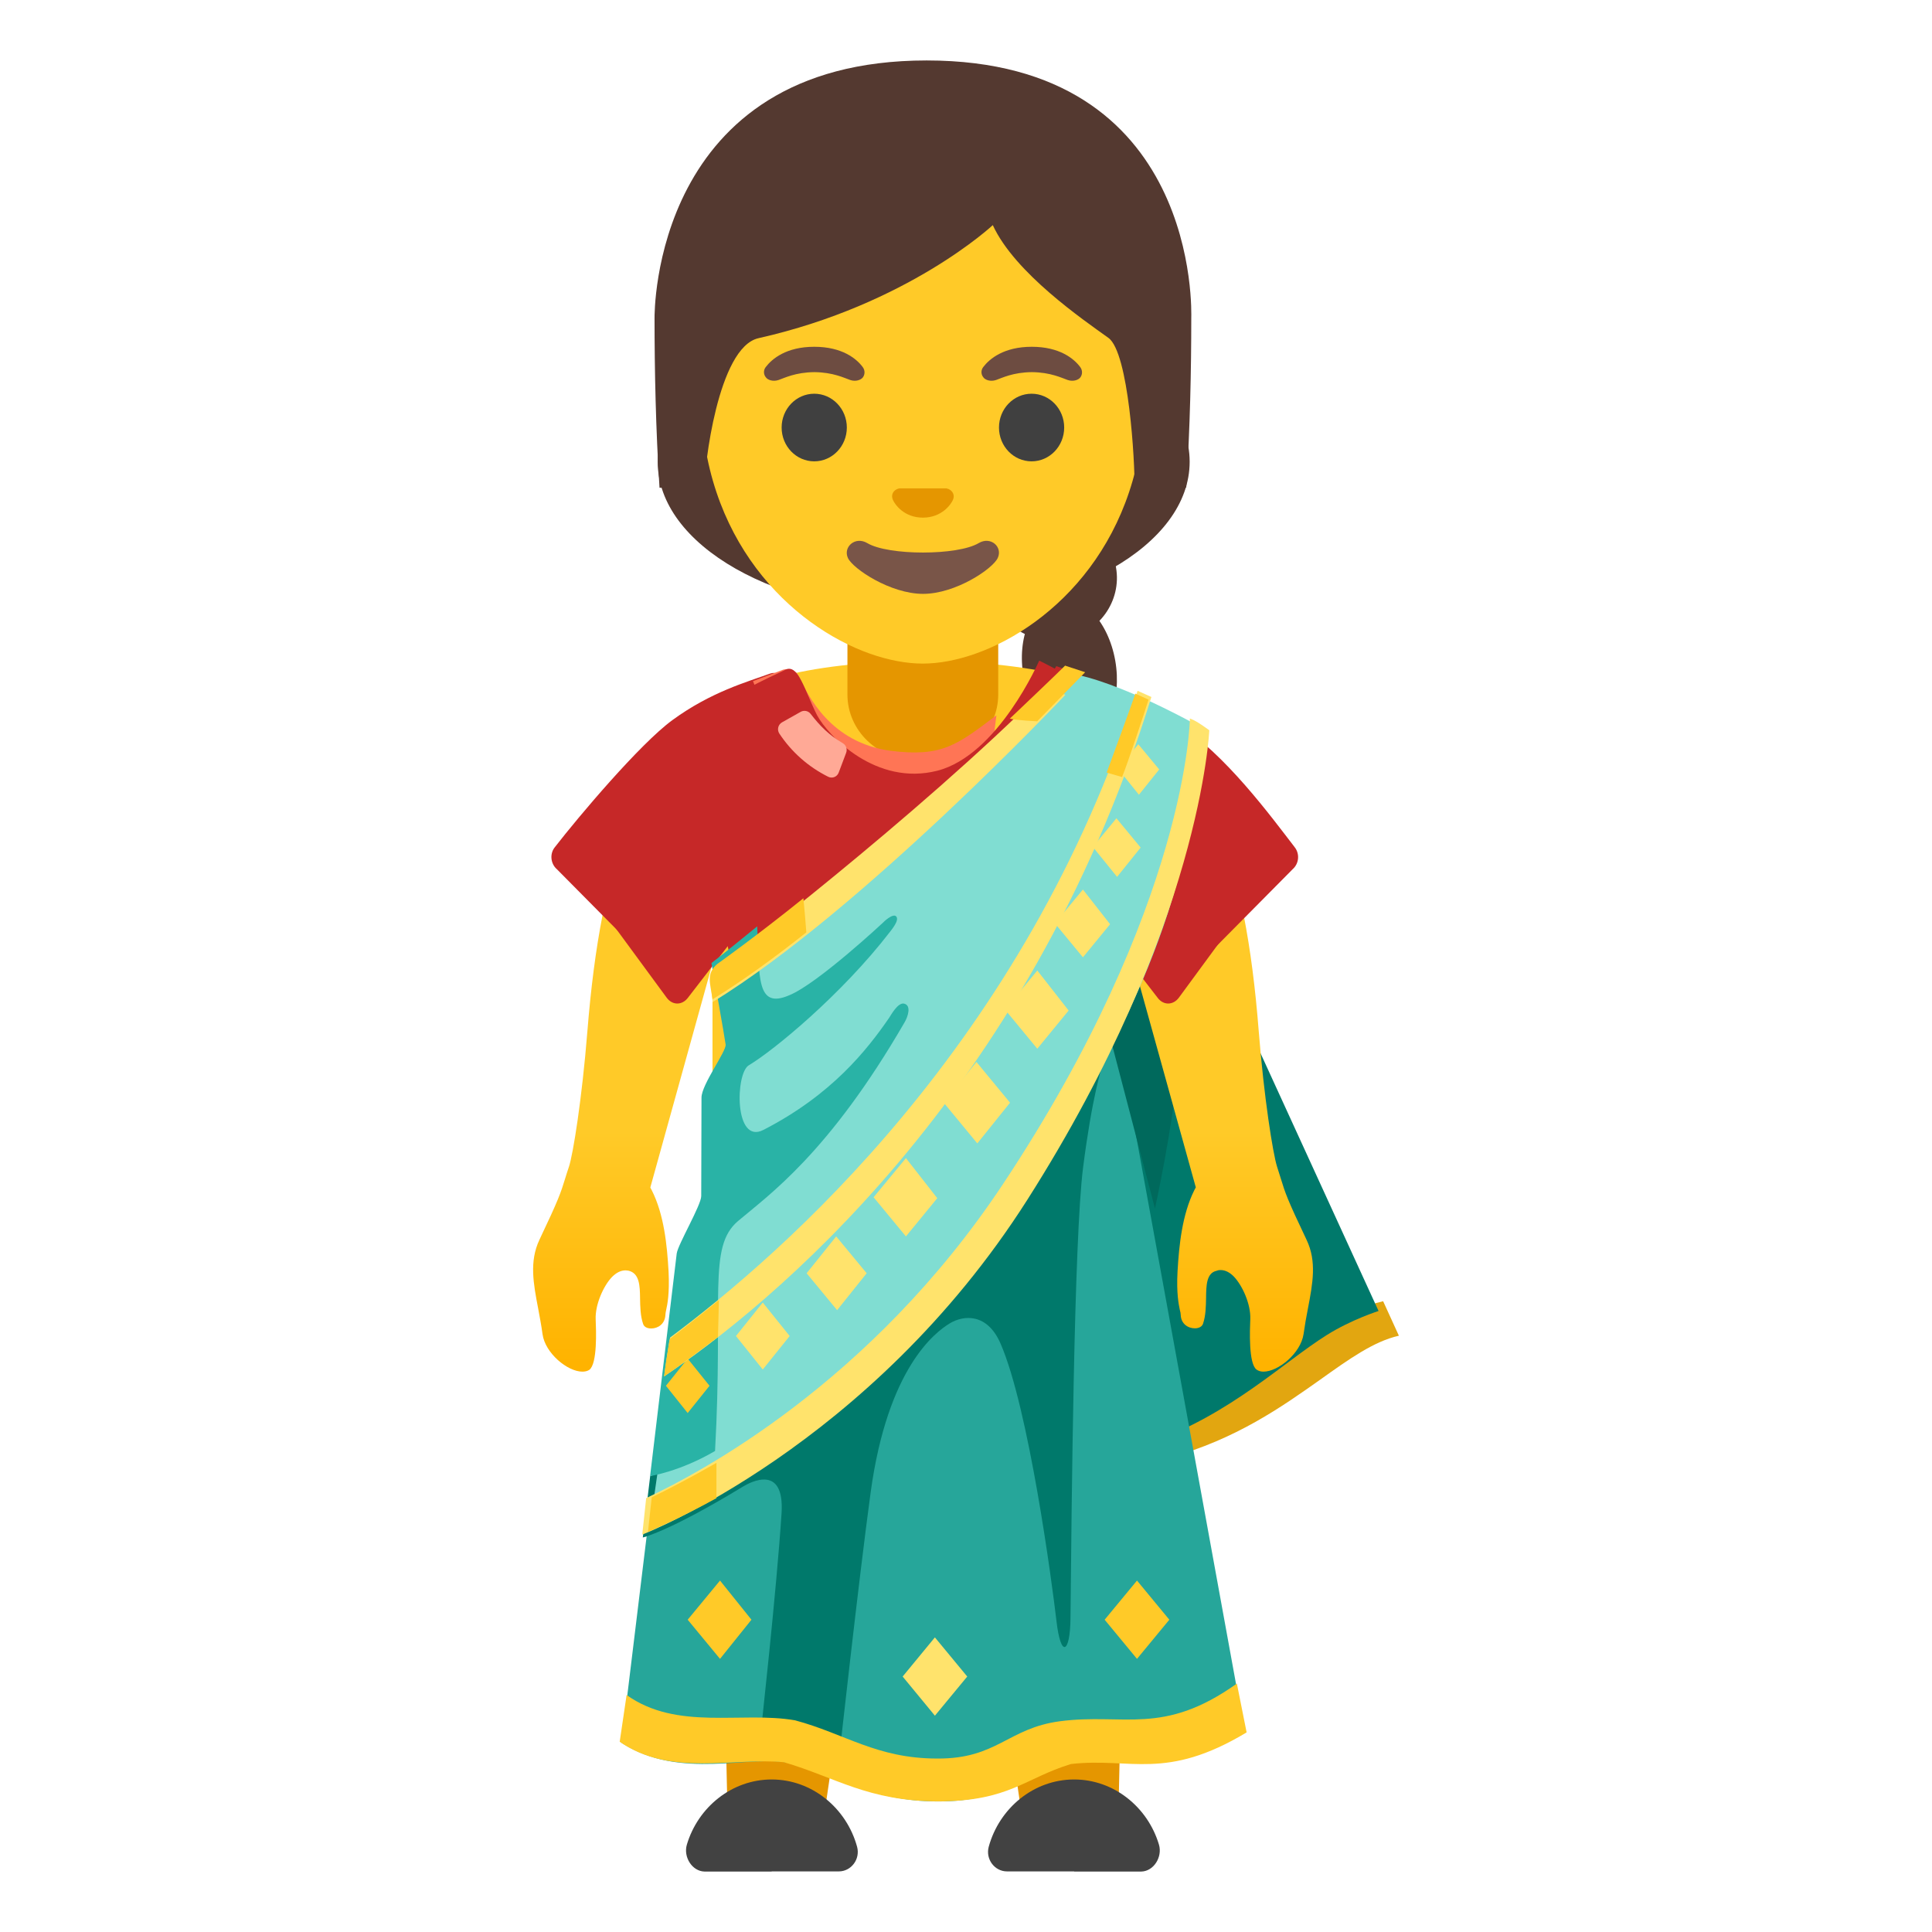
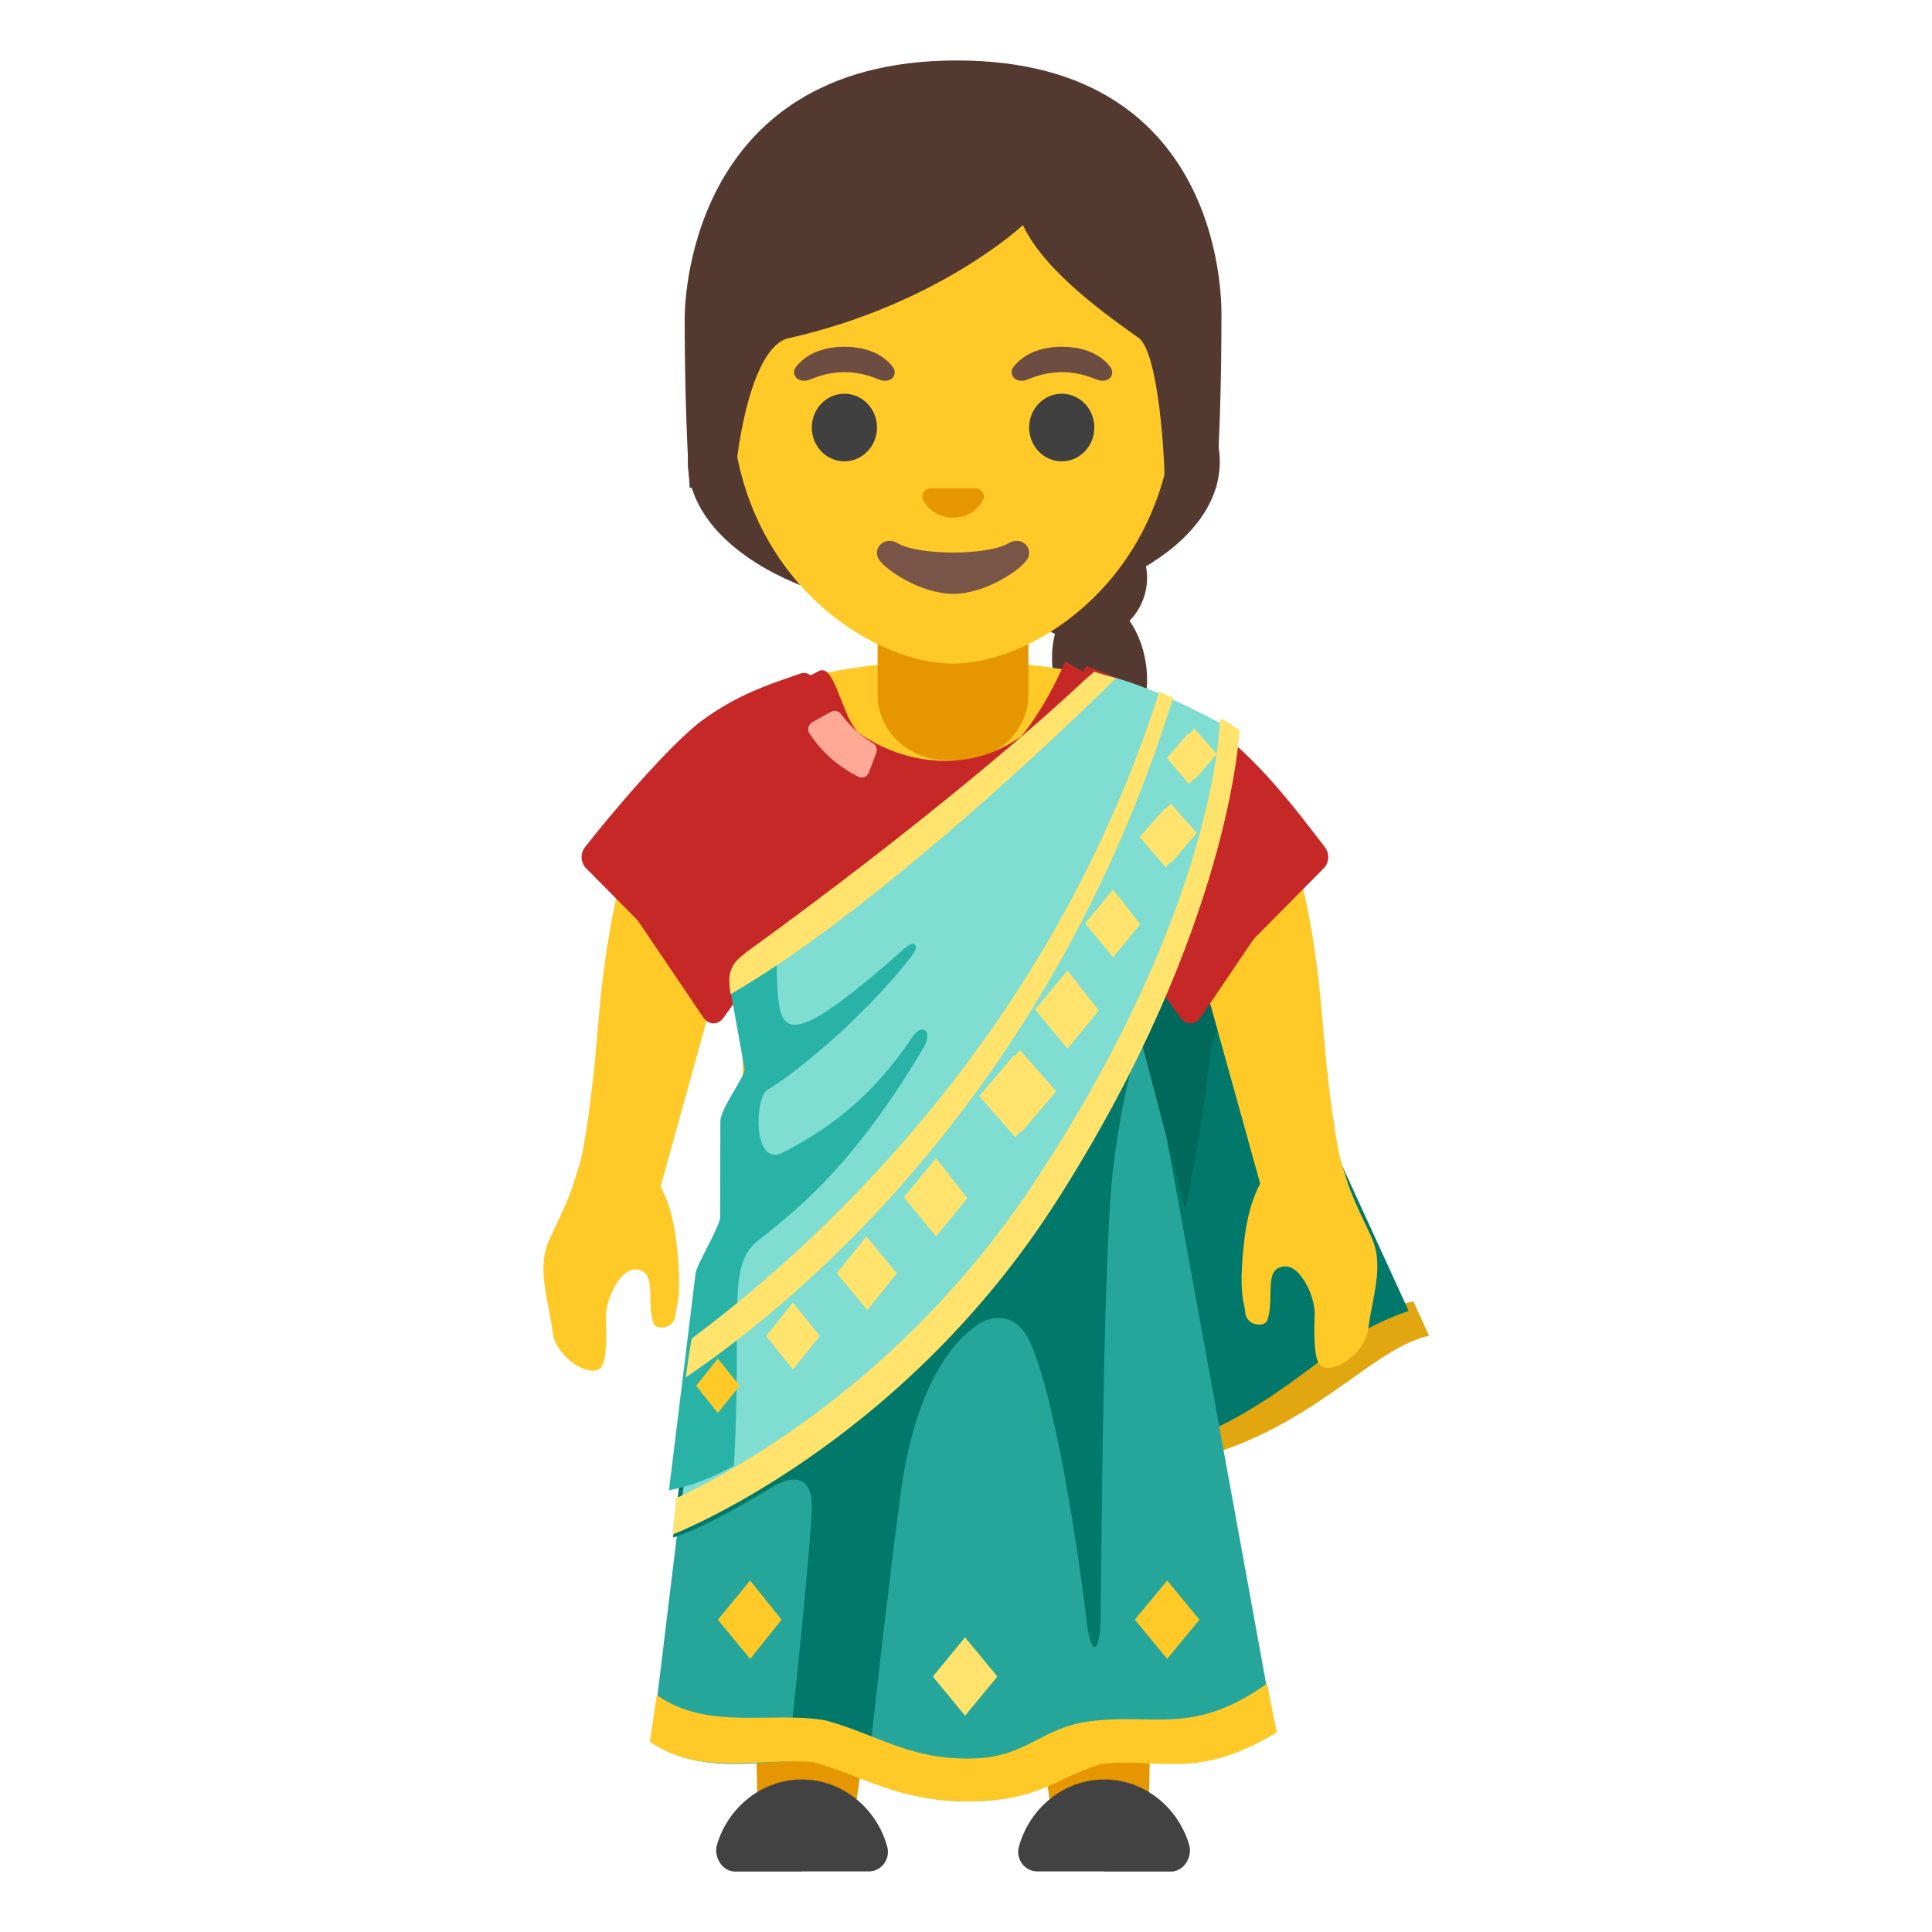
- <svg xmlns="http://www.w3.org/2000/svg" version="1.1" id="Layer_1" x="0px" y="0px" viewBox="0 0 128 128" style="enable-background:new 0 0 128 128;" xml:space="preserve">
-   <g transform="rotate(80 69.514 36.186)" stroke="null" fill="#543930">
-     <ellipse ry="6.729" rx="7.009" cy="36.186" cx="63.533" />
-     <ellipse ry="4.206" rx="4.112" cy="36.279" cx="71.663" />
-     <ellipse ry="3.084" rx="4.766" cy="36.279" cx="77.738" />
+ <svg xmlns="http://www.w3.org/2000/svg" viewBox="0 0 128 128" style="enable-background:new 0 0 128 128" xml:space="preserve">
+   <circle />
+   <g transform="rotate(80 71.512 36.186)" fill="#543930" stroke="null">
+     <ellipse cx="65.531" cy="36.186" rx="7.009" ry="6.729" />
+     <ellipse cx="73.661" cy="36.279" rx="4.112" ry="4.206" />
+     <ellipse cx="79.736" cy="36.279" rx="4.766" ry="3.084" />
  </g>
-   <ellipse stroke="null" ry="10.015" rx="17.622" cy="30.594" cx="61.196" fill="#543930" />
-   <path d="M38.585 90.875c-.99 0-2.47-1.23-2.64-2.48-.08-.59-.19-1.16-.29-1.7-.32-1.67-.59-3.12.08-4.55 1.28-2.69 1.41-3.1 1.71-4.07.07-.22.14-.47.25-.78.27-.81.86-4.47 1.22-8.96.46-5.76 1.31-10.11 2.67-13.69.85-2.24 2.37-3.37 4.51-3.37 1.86 0 3.7.85 4.45 1.24l-2.1 6.85-5.36 19.31.1.19c.81 1.61 1.01 3.62 1.11 5.38.07 1.47-.08 2.19-.16 2.54-.03.15-.05.25-.05.33-.03.62-.51.9-.94.9-.28 0-.48-.11-.54-.31-.18-.52-.19-1.15-.2-1.7-.01-.81-.03-1.65-.77-1.82l-.18-.02c-.33 0-.62.15-.91.44-.55.57-1.12 1.81-1.08 2.8.03.73.12 2.94-.42 3.35-.12.08-.28.12-.46.12z" fill="url(#a)" />
-   <path d="m67.865 121.405-5.15-35.06c-.15-.76-.81-1.27-1.56-1.27s-1.41.51-1.55 1.22l-5.17 35.11-6.2.24-1.03-46.03h27.88l-1.02 46.03-6.2-.24z" fill="#e59600" />
-   <path d="M71.165 123.995h4.45c.82-.02 1.41-.96 1.17-1.78-.74-2.49-2.99-4.32-5.62-4.32-2.68 0-4.96 1.9-5.66 4.46-.22.82.39 1.63 1.21 1.63h4.45v.01zm-20.04 0h-4.45c-.82-.02-1.41-.96-1.17-1.78.74-2.49 2.99-4.32 5.62-4.32 2.68 0 4.96 1.9 5.66 4.46.22.82-.39 1.63-1.21 1.63h-4.45v.01z" fill="#424242" />
-   <path d="M70.815 44.865c-2.41-.64-5.58-1.06-9.54-1.06h-.16c-3.96 0-7.18.42-9.57 1.06-7.55 2.01-9.46 6.56-11.71 12.65l7.37 3.2v17.28h28v-17.28l7.28-3.2c-2.25-6.09-4.12-10.64-11.67-12.65z" fill="#ffca28" />
-   <path d="M61.145 40.715h-5v5.3c0 2.4 2.03 4.34 4.54 4.34h.91c2.51 0 4.54-1.94 4.54-4.34v-5.3h-4.99z" fill="#e59600" />
-   <path d="M61.135 8.385c7.63 0 14.69 5.67 14.69 17.7 0 9.66-5.98 15.38-11.19 17.22-1.24.44-2.44.66-3.5.66s-2.25-.22-3.48-.65c-5.21-1.84-11.21-7.55-11.21-17.23 0-12.03 7.07-17.7 14.69-17.7z" fill="#ffca28" />
-   <path d="M61.395 4.005c-18.18 0-18.03 16.81-18.03 17.08 0 3.44.08 7.33.33 11.23l2.98-.01c-.03-1.29.88-9.3 3.58-9.9 9.91-2.23 15.52-7.49 15.52-7.49 1.46 3.18 6.02 6.29 7.66 7.47 1.35.97 1.76 8.22 1.73 9.92h3.42c0-.02.01-.05.01-.07.25-3.88.33-7.74.33-11.16 0-.26.65-17.07-17.53-17.07z" fill="#543930" />
-   <path d="M64.835 35.985c-1.4.83-5.97.83-7.37 0-.8-.48-1.62.25-1.29.98.33.72 2.82 2.38 4.98 2.38 2.16 0 4.62-1.66 4.95-2.38.34-.73-.47-1.46-1.27-.98z" fill="#795548" />
-   <path d="M62.835 32.395a.737.737 0 0 0-.14-.04h-3.1c-.05.01-.1.02-.14.04-.28.11-.44.4-.3.72s.75 1.18 1.99 1.18 1.86-.87 1.99-1.18c.14-.31-.02-.6-.3-.72z" fill="#e59600" />
+   <ellipse fill="#543930" cx="63.194" cy="30.594" rx="17.622" ry="10.015" stroke="null" />
+   <path fill="#ffca28" d="M39.265 90.813c-.99 0-2.47-1.23-2.64-2.48-.08-.59-.19-1.16-.29-1.7-.32-1.67-.59-3.12.08-4.55 1.28-2.69 1.41-3.1 1.71-4.07.07-.22.14-.47.25-.78.27-.81.86-4.47 1.22-8.96.46-5.76 1.31-10.11 2.67-13.69.85-2.24 2.37-3.37 4.51-3.37 1.86 0 3.7.85 4.45 1.24l-2.1 6.85-5.36 19.31.1.19c.81 1.61 1.01 3.62 1.11 5.38.07 1.47-.08 2.19-.16 2.54-.03.15-.05.25-.05.33-.03.62-.51.9-.94.9-.28 0-.48-.11-.54-.31-.18-.52-.19-1.15-.2-1.7-.01-.81-.03-1.65-.77-1.82l-.18-.02c-.33 0-.62.15-.91.44-.55.57-1.12 1.81-1.08 2.8.03.73.12 2.94-.42 3.35-.12.08-.28.12-.46.12z" />
+   <path fill="#e59600" d="m69.863 121.405-5.15-35.06c-.15-.76-.81-1.27-1.56-1.27s-1.41.51-1.55 1.22l-5.17 35.11-6.2.24-1.03-46.03h27.88l-1.02 46.03-6.2-.24z" />
+   <path fill="#424242" d="M73.163 123.995h4.45c.82-.02 1.41-.96 1.17-1.78-.74-2.49-2.99-4.32-5.62-4.32-2.68 0-4.96 1.9-5.66 4.46-.22.82.39 1.63 1.21 1.63h4.45v.01zm-20.04 0h-4.45c-.82-.02-1.41-.96-1.17-1.78.74-2.49 2.99-4.32 5.62-4.32 2.68 0 4.96 1.9 5.66 4.46.22.82-.39 1.63-1.21 1.63h-4.45v.01z" />
+   <path fill="#ffca28" d="M72.813 44.865c-2.41-.64-5.58-1.06-9.54-1.06h-.16c-3.96 0-7.18.42-9.57 1.06-7.55 2.01-9.46 6.56-11.71 12.65l7.37 3.2v17.28h28v-17.28l7.28-3.2c-2.25-6.09-4.12-10.64-11.67-12.65z" />
+   <path fill="#e59600" d="M63.143 40.715h-5v5.3c0 2.4 2.03 4.34 4.54 4.34h.91c2.51 0 4.54-1.94 4.54-4.34v-5.3h-4.99z" />
+   <path fill="#ffca28" d="M63.133 8.385c7.63 0 14.69 5.67 14.69 17.7 0 9.66-5.98 15.38-11.19 17.22-1.24.44-2.44.66-3.5.66s-2.25-.22-3.48-.65c-5.21-1.84-11.21-7.55-11.21-17.23 0-12.03 7.07-17.7 14.69-17.7z" />
+   <path fill="#543930" d="M63.393 4.005c-18.18 0-18.03 16.81-18.03 17.08 0 3.44.08 7.33.33 11.23l2.98-.01c-.03-1.29.88-9.3 3.58-9.9 9.91-2.23 15.52-7.49 15.52-7.49 1.46 3.18 6.02 6.29 7.66 7.47 1.35.97 1.76 8.22 1.73 9.92h3.42c0-.02.01-.05.01-.07.25-3.88.33-7.74.33-11.16 0-.26.65-17.07-17.53-17.07z" />
+   <path fill="#795548" d="M66.833 35.985c-1.4.83-5.97.83-7.37 0-.8-.48-1.62.25-1.29.98.33.72 2.82 2.38 4.98 2.38 2.16 0 4.62-1.66 4.95-2.38.34-.73-.47-1.46-1.27-.98z" />
+   <path fill="#e59600" d="M64.833 32.395a.737.737 0 0 0-.14-.04h-3.1c-.05.01-.1.02-.14.04-.28.11-.44.4-.3.72s.75 1.18 1.99 1.18 1.86-.87 1.99-1.18c.14-.31-.02-.6-.3-.72z" />
  <g fill="#404040">
-     <ellipse cx="53.945" cy="28.325" rx="2.16" ry="2.24" />
-     <ellipse cx="68.345" cy="28.325" rx="2.16" ry="2.24" />
+     <ellipse ry="2.24" rx="2.16" cy="28.325" cx="55.943" />
+     <ellipse ry="2.24" rx="2.16" cy="28.325" cx="70.343" />
  </g>
-   <path d="M65.145 24.315c.41-.54 1.36-1.34 3.21-1.34s2.8.79 3.21 1.34c.18.24.14.52.01.69-.12.16-.46.3-.84.17-.38-.13-1.13-.51-2.37-.52-1.25.01-1.99.39-2.37.52-.38.13-.73-.01-.84-.17a.54.54 0 0 1-.01-.69zm-14.41 0c.41-.54 1.36-1.34 3.21-1.34s2.8.79 3.21 1.34c.18.24.14.52.01.69-.12.16-.46.3-.84.17-.38-.13-1.13-.51-2.37-.52-1.25.01-1.99.39-2.37.52-.38.13-.73-.01-.84-.17a.54.54 0 0 1-.01-.69z" fill="#6d4c41" />
-   <path d="M91.636 86.21c-2.386.554-4.279 1.977-6.36 3.456-2.32 1.67-4.828 3.463-8.301 4.529l.458 2.39c4.462-1.22 7.544-3.42 10.047-5.188 1.898-1.355 3.546-2.532 5.2-2.902l-1.044-2.286z" fill="#E2A610" stroke="null" />
-   <path d="m60.886 115.724-.122 1.423a.554.554 0 0 0 .463.591c.867.13 2.692.21 4.493-.129a.55.55 0 0 0 .427-.622l-.244-1.491c-.043-.308-.33-.543-.629-.475-1.819.4-3.082.265-3.79.191a.537.537 0 0 0-.598.512z" fill="#FFF59D" stroke="null" />
-   <path d="m77.659 53.977 1.239.647c.805-2.84.964-5.823.964-5.823s-.806-.647-1.239-.844c0 0-.134 2.736-.964 6.02z" fill="#FFCA28" stroke="null" />
-   <path d="M56.808 113.906c-2.551-1.411-4.584-1.306-5.261-1.325-.183 1.707-.305 2.896-.305 2.896 1.91.05 2.453.524 5.218 1.368 0-.006.14-1.165.348-2.94zm17.707-1.214c-.94-.012-2.338-.018-3.424.123l-.494.08.195 3.118c.19-.068 1.086-.536 4.273-.4l-.55-2.921z" fill="#E2A610" stroke="null" />
-   <path d="m76.775 55.063-6.53 6.297 6.109 34.167c5.17-1.842 8.704-5.293 11.542-7.074 1.648-1.035 3.437-1.596 3.437-1.596L76.775 55.063z" fill="#00796B" stroke="null" />
-   <path d="m43.077 99.844-1.899 15.62c3.913 2.533 8.564.74 11.194 1.356 2.631.616 5.2 2.532 9.785 2.532s5.872-1.916 8.502-2.532c2.631-.616 6.238 1.232 11.805-2.101L73.9 67.736c.03-.062-5.444 11.048-13.36 19.304-7.502 7.82-17.464 12.804-17.464 12.804z" fill="#26A69A" stroke="null" />
-   <path d="M49.223 98.49c.5-.301 2.765-1.515 2.557 1.77-.33 5.113-1.397 14.713-1.397 14.713s1.196-.012 1.983.265l3.235 1.146s1.288-11.689 2.082-17.511c1.129-8.263 4.285-10.61 5.23-11.19.94-.573 2.491-.69 3.37 1.319 1.88 4.307 3.424 15.915 3.711 18.398.287 2.484.903 2.145.928-.166.073-7.486.232-25.164.836-29.89 1.13-8.836 2.533-9.502 2.533-9.502l-.397-2.162c.012-.025.525-.031-.793-.031-2.124 4.516-6.696 13.093-13.618 20.093-10.498 10.623-16.406 12.046-16.406 12.046l-.489 4.073s1.703-.37 6.635-3.37z" fill="#00796B" stroke="null" />
-   <path d="m78.973 59.826 4.26 9.341s-4.535-4.153-5.072.894c-.531 5.046-1.642 10.006-1.642 10.006l-5.573-21.282 8.027 1.041z" fill="#00695C" stroke="null" />
-   <path d="M83.705 90.875c-.18 0-.34-.05-.46-.14-.53-.4-.44-2.61-.41-3.34.04-1-.53-2.23-1.08-2.81-.28-.29-.58-.44-.88-.44h-.04l-.11.01-.13.04c-.67.15-.68.98-.69 1.79-.01.56-.02 1.18-.2 1.71-.1.3-.47.31-.54.31-.44 0-.92-.28-.94-.9 0-.08-.02-.18-.06-.33-.07-.35-.23-1.07-.15-2.54.1-1.76.31-3.77 1.11-5.38l.1-.19-5.36-19.3-2.1-6.87c.76-.4 2.6-1.25 4.45-1.25 2.15 0 3.66 1.14 4.5 3.38 1.38 3.6 2.23 7.95 2.68 13.7.35 4.42.94 8.1 1.21 8.96.08.25.24.76.24.76.31 1.01.43 1.39 1.72 4.1.68 1.43.41 2.87.09 4.54-.11.56-.21 1.12-.29 1.7-.19 1.27-1.67 2.49-2.66 2.49z" fill="url(#b)" />
-   <path d="M62.157 119.348c-4.67-.018-6.794-1.596-10.212-2.594-3.35-.339-7.483.992-10.889-1.356l.458-3.099c3.357 2.39 7.611 1.06 11.158 1.676 3.302.881 5.401 2.533 9.418 2.533 3.973.03 4.681-2.015 8.136-2.471 4.236-.555 6.824.998 11.72-2.496l.646 3.235c-5.383 3.235-7.66 1.645-11.634 2.095-3.094.943-4.065 2.459-8.801 2.477z" fill="#FFCA28" stroke="null" />
-   <path d="M85.762 56.11c-1.526-1.977-4.602-6.192-7.788-8.188-3.852-2.348-7.99-3.79-7.99-3.79s-3.076 5.256-7.642 6.113-8.136-1.917-8.99-3.087c-.916-1.356-1.404-2.841-2.326-2.533-1.526.555-3.913 1.208-6.482 3.087-2.155 1.578-6.244 6.427-7.77 8.399-.367.43-.306 1.109.122 1.478l5.2 5.25c.427.431 1.16.431 1.593 0l3.73-3.58.61 2.656c.732 3.087.977 4.442.915 5.804 0 .056 24.647.056 24.647 0-.06-1.355.183-2.717.916-5.804l.61-2.656 3.73 3.58c.427.431 1.16.431 1.593 0l5.2-5.25a1.07 1.07 0 0 0 .122-1.478z" fill="#C62828" stroke="null" />
-   <path d="M58.983 49.74c-3.974-.555-5.445-3.642-6.055-4.942-.183-.37-.61-.555-1.038-.432l-2.002.758s1.209 3.321 3.101 4.985c3.73 3.334 9.235 3.272 12.537 1.232l.488-3.95c-2.624 1.979-3.607 2.78-7.031 2.348z" fill="#FF7555" stroke="null" />
-   <path stroke="null" d="M82.812 58.068c-1.35-2.36-4.073-7.392-6.892-9.775-3.409-2.802-7.071-4.523-7.071-4.523s-2.722 6.274-6.763 7.296-7.2-2.287-7.956-3.685c-.81-1.618-1.242-3.39-2.058-3.023-1.35.662-3.462 1.442-5.736 3.685-1.907 1.883-5.526 7.671-6.877 10.025-.324.515-.27 1.324.108 1.765L44.17 66.1c.378.515 1.026.515 1.41 0l3.3-4.274.54 3.17c.648 3.685.864 5.303.81 6.929 0 .066 21.811.066 21.811 0-.054-1.618.162-3.244.81-6.929l.54-3.17 3.301 4.274c.378.515 1.026.515 1.41 0l4.602-6.267c.378-.434.432-1.25.108-1.765z" fill="#C62828" />
-   <path stroke="null" d="M71.377 44.707c-8.218 8.31-23.837 20.26-23.837 20.26l1.24 5.442-1.64 3.365.04 7.233-1.769 3.762-2.148 14.888s16.044-7.145 24.79-20.82c9.523-14.599 10.513-21.77 12.005-30.375 0 0-5.086-2.962-8.68-3.755z" fill="#80DDD2" />
-   <path d="M47.135 63.806s.886 4.948.94 5.398-1.599 2.656-1.599 3.512c0 .857-.018 5.922-.018 6.526 0 .603-1.55 3.216-1.624 3.807-.073.586-1.764 14.745-1.764 14.745s1.972-.295 4.304-1.663c.561-10.167-.507-13.507 1.52-15.232 2.026-1.72 6.005-4.473 11.041-13.174.214-.363.464-1.115-.037-1.232-.415-.099-.897.807-.988.937-1.465 2.125-3.79 5.095-8.332 7.43-1.953 1.005-1.862-3.789-.958-4.288 1.642-.98 6.14-4.683 9.32-8.805.11-.148.684-.813.427-1.06-.232-.216-.866.413-.866.42 0 0-4.316 4.029-6.196 4.805-2.221.968-1.983-1.214-2.136-4.56-2.325 1.898-3.034 2.434-3.034 2.434z" fill="#29B3A6" stroke="null" />
-   <path fill="#FFE36C" d="m50.535 90.733-1.776-2.218 1.776-2.218 1.783 2.218z" stroke="null" />
-   <path fill="#FFCA28" stroke="null" d="m45.56 93.617-1.44-1.806 1.44-1.799 1.447 1.8z" />
-   <path fill="#FFE36C" d="m60.02 81.916-2.142-2.594 2.142-2.594 2.076 2.655zm8.704-12.435-2.142-2.594 2.142-2.588 2.076 2.65zm3.022-6.057-1.856-2.249 1.856-2.242 1.8 2.298zM55.461 86.802l-2.02-2.446 1.959-2.44 2.02 2.44z" stroke="null" />
-   <path fill="#FFCA28" stroke="null" d="m47.703 109.904-2.142-2.594 2.142-2.594 2.082 2.594zm27.626 0-2.143-2.594 2.143-2.594 2.142 2.594z" />
-   <path fill="#FFE36C" stroke="null" d="m61.94 113.669-2.137-2.594 2.136-2.594 2.143 2.594z" />
-   <path d="M54.875 51.465a8.326 8.326 0 0 1-3.247-2.872.524.524 0 0 1 .19-.74l1.226-.69a.514.514 0 0 1 .66.13c.634.82 1.214 1.399 2.135 1.947.226.13.312.413.214.653l-.488 1.294a.5.5 0 0 1-.69.278z" fill="#FFA996" stroke="null" />
-   <path fill="#FFE36C" d="m74.009 58.095-1.605-1.984 1.562-1.898 1.605 1.94zm1.448-5.441-1.38-1.713 1.337-1.633 1.386 1.67zm-10.707 23.1-2.227-2.699 2.167-2.699 2.228 2.7zm5.836-29.722-1.33-.437C60.63 54.227 47.867 63.92 47.867 63.92c-.75.634-.83 1.361-.653 2.47 9.924-6.094 23.371-20.358 23.371-20.358z" stroke="null" />
-   <path stroke="null" d="M78.834 47.601s-.108 12.348-12.389 30.856c-8.779 13.225-20.214 19.19-23.634 20.796-.09.838-.191 1.741-.26 2.417 0 0 15.09-5.803 25.515-22.186C79.597 61.365 80.118 48.38 80.118 48.38c-.686-.494-.934-.643-1.284-.78z" fill="#FFE36C" />
-   <path stroke="null" d="m76.283 46.177-.916-.41c-7.456 23.38-23.544 37.304-30.968 42.846-.02.083-.032.16-.051.243a63.69 63.69 0 0 0-.35 2.335c6.686-4.504 24.009-18.338 32.285-45.014z" fill="#FFE36C" />
-   <path d="M53.227 59.512c-3.174 2.557-5.7 4.35-5.7 4.35-.752.635-.49 1.232-.312 2.341 1.971-1.213 4.09-2.748 6.207-4.43a95.375 95.375 0 0 0-.195-2.261zm-5.762 37.405c-1.58.912-3.48 1.904-4.285 2.28-.085.795-.183 1.652-.25 2.292 0 0 2.075-.874 4.535-2.23v-2.341zm-3.082-8.209c-.019.08-.03.154-.05.234a62.92 62.92 0 0 0-.335 2.25c.757-.512 2.564-1.855 3.57-2.62l.062-2.433c-.873.714-2.527 2.027-3.247 2.569zm22.519-41.096c.451.11 1.812.178 1.812.178 1.02-1.041 3.18-3.253 3.18-3.253l-1.33-.438c-.562.567-3.064 2.946-3.662 3.513zm6.417 3.573 1.02.296c.365-.875 1.537-4.424 1.757-5.126l-.879-.401c-.214.672-1.898 5.231-1.898 5.231z" fill="#FFCA28" stroke="null" />
-   <circle />
-   <defs>
-     <linearGradient id="b" x1=".499" y1=".017" x2=".499" y2=".989">
-       <stop offset=".599" stop-color="#ffca28" />
-       <stop offset="1" stop-color="#ffb300" />
-     </linearGradient>
-     <linearGradient id="a" x1=".5" y1=".016" x2=".5" y2=".989">
-       <stop offset=".599" stop-color="#ffca28" />
-       <stop offset="1" stop-color="#ffb300" />
-     </linearGradient>
-   </defs>
+   <path fill="#6d4c41" d="M67.143 24.315c.41-.54 1.36-1.34 3.21-1.34s2.8.79 3.21 1.34c.18.24.14.52.01.69-.12.16-.46.3-.84.17-.38-.13-1.13-.51-2.37-.52-1.25.01-1.99.39-2.37.52-.38.13-.73-.01-.84-.17a.54.54 0 0 1-.01-.69zm-14.41 0c.41-.54 1.36-1.34 3.21-1.34s2.8.79 3.21 1.34c.18.24.14.52.01.69-.12.16-.46.3-.84.17-.38-.13-1.13-.51-2.37-.52-1.25.01-1.99.39-2.37.52-.38.13-.73-.01-.84-.17a.54.54 0 0 1-.01-.69z" />
+   <path stroke="null" fill="#E2A610" d="M93.634 86.21c-2.386.554-4.279 1.977-6.36 3.456-2.32 1.67-4.828 3.463-8.3 4.529l.457 2.39c4.462-1.22 7.544-3.42 10.047-5.188 1.898-1.355 3.546-2.532 5.2-2.902l-1.044-2.286v.001z" />
+   <path stroke="null" fill="#FFF59D" d="m62.884 115.724-.122 1.423a.554.554 0 0 0 .463.591c.867.13 2.692.21 4.493-.129a.55.55 0 0 0 .427-.622l-.244-1.491c-.043-.308-.33-.543-.629-.475-1.819.4-3.082.265-3.79.191a.537.537 0 0 0-.598.512z" />
+   <path stroke="null" fill="#FFCA28" d="m79.657 53.977 1.24.647c.804-2.84.963-5.823.963-5.823s-.806-.647-1.239-.844c0 0-.134 2.736-.964 6.02z" />
+   <path stroke="null" fill="#E2A610" d="M58.806 113.906c-2.55-1.411-4.584-1.306-5.26-1.325-.184 1.707-.306 2.896-.306 2.896 1.91.05 2.453.524 5.218 1.368 0-.006.14-1.165.348-2.94v.001zm17.707-1.214c-.94-.012-2.338-.018-3.424.123l-.494.08.195 3.118c.19-.068 1.086-.536 4.273-.4l-.55-2.921z" />
+   <path stroke="null" fill="#00796B" d="m78.773 55.063-6.53 6.297 6.11 34.167c5.17-1.842 8.703-5.293 11.541-7.074 1.648-1.035 3.437-1.596 3.437-1.596L78.773 55.063z" />
+   <path stroke="null" fill="#26A69A" d="m45.075 99.844-1.899 15.62c3.913 2.533 8.564.74 11.194 1.356 2.631.616 5.2 2.532 9.785 2.532s5.872-1.916 8.502-2.532c2.631-.616 6.238 1.232 11.805-2.101l-8.564-46.983c.03-.062-5.444 11.048-13.36 19.304-7.502 7.82-17.464 12.804-17.464 12.804h.001z" />
+   <path stroke="null" fill="#00796B" d="M51.221 98.49c.5-.301 2.765-1.515 2.557 1.77-.33 5.113-1.397 14.713-1.397 14.713s1.196-.012 1.983.265l3.235 1.146s1.288-11.689 2.082-17.511c1.13-8.263 4.285-10.61 5.23-11.19.94-.573 2.491-.69 3.37 1.319 1.88 4.307 3.424 15.915 3.711 18.398.287 2.484.903 2.145.928-.166.073-7.486.232-25.164.836-29.89 1.13-8.836 2.533-9.502 2.533-9.502l-.397-2.162c.012-.025.525-.031-.793-.031-2.124 4.516-6.696 13.093-13.618 20.093-10.498 10.623-16.406 12.046-16.406 12.046l-.489 4.073s1.703-.37 6.635-3.37v-.001z" />
+   <path stroke="null" fill="#00695C" d="m80.971 59.826 4.26 9.341s-4.535-4.153-5.072.894c-.53 5.046-1.642 10.006-1.642 10.006l-5.573-21.282 8.027 1.041z" />
+   <path fill="#ffca28" d="M87.971 90.63c-.18 0-.34-.05-.46-.14-.53-.4-.44-2.61-.41-3.34.04-1-.53-2.23-1.08-2.81-.28-.29-.58-.44-.88-.44h-.04l-.11.01-.13.04c-.67.15-.68.98-.69 1.79-.01.56-.02 1.18-.2 1.71-.1.3-.47.31-.54.31-.44 0-.92-.28-.94-.9 0-.08-.02-.18-.06-.33-.07-.35-.23-1.07-.15-2.54.1-1.76.31-3.77 1.11-5.38l.1-.19-5.36-19.3-2.1-6.87c.76-.4 2.6-1.25 4.45-1.25 2.15 0 3.66 1.14 4.5 3.38 1.38 3.6 2.23 7.95 2.68 13.7.35 4.42.94 8.1 1.21 8.96.08.25.24.76.24.76.31 1.01.43 1.39 1.72 4.1.68 1.43.41 2.87.09 4.54-.11.56-.21 1.12-.29 1.7-.19 1.27-1.67 2.49-2.66 2.49z" />
+   <path stroke="null" fill="#FFCA28" d="M64.155 119.348c-4.67-.018-6.794-1.596-10.212-2.594-3.35-.339-7.483.992-10.889-1.356l.458-3.099c3.357 2.39 7.611 1.06 11.158 1.676 3.302.881 5.401 2.533 9.418 2.533 3.973.03 4.681-2.015 8.136-2.471 4.236-.555 6.824.998 11.72-2.496l.646 3.235c-5.383 3.235-7.66 1.645-11.634 2.095-3.094.943-4.065 2.459-8.8 2.477z" />
+   <path stroke="null" fill="#C62828" d="M87.76 56.11c-1.526-1.977-4.602-6.192-7.788-8.188-3.852-2.348-7.99-3.79-7.99-3.79s-3.076 5.256-7.642 6.113-8.136-1.917-8.99-3.087c-.916-1.356-1.404-2.841-2.326-2.533-1.526.555-3.913 1.208-6.482 3.087-2.155 1.578-6.244 6.427-7.77 8.399-.367.43-.306 1.109.122 1.478l5.2 5.25c.427.431 1.16.431 1.593 0l3.73-3.58.61 2.656c.732 3.087.977 4.442.915 5.804 0 .056 24.647.056 24.647 0-.06-1.355.183-2.717.916-5.804l.61-2.656 3.73 3.58c.427.431 1.16.431 1.593 0l5.2-5.25a1.07 1.07 0 0 0 .122-1.478v-.001z" />
+   <path stroke="null" fill="#C62828" d="M84.129 58.92c-1.312-2.49-3.957-7.8-6.695-10.315-3.312-2.957-6.87-4.773-6.87-4.773s-2.644 6.621-6.57 7.7-6.994-2.414-7.728-3.89c-.787-1.707-1.207-3.577-2-3.19-1.31.7-3.363 1.522-5.572 3.89-1.852 1.986-5.368 8.095-6.68 10.579-.315.543-.263 1.397.105 1.862l4.471 6.614c.367.544.997.544 1.37 0l3.206-4.51.524 3.345c.63 3.889.84 5.596.787 7.312 0 .07 21.188.07 21.188 0-.052-1.707.158-3.423.787-7.312l.525-3.345 3.207 4.51c.367.544.996.544 1.37 0l4.47-6.614c.367-.458.42-1.319.105-1.862z" />
+   <path stroke="null" fill="#80DDD2" d="M73.219 44.738c-8.218 8.33-23.837 20.306-23.837 20.306l1.24 5.455-1.64 3.372.04 7.25-1.769 3.77-2.148 14.922s16.044-7.161 24.79-20.867c9.523-14.632 10.513-21.82 12.005-30.444 0 0-5.086-2.969-8.68-3.764h-.001z" />
+   <path stroke="null" fill="#29B3A6" d="M48.386 65.596s.886 4.823.94 5.262-1.6 2.59-1.6 3.424c0 .835-.017 5.773-.017 6.362 0 .587-1.55 3.135-1.624 3.71-.073.572-1.764 14.375-1.764 14.375s1.972-.288 4.304-1.622c.56-9.91-.507-13.167 1.52-14.848 2.026-1.677 6.005-4.36 11.04-12.843.215-.353.465-1.087-.036-1.2-.415-.097-.897.786-.988.913-1.465 2.071-3.79 4.967-8.332 7.243-1.953.98-1.862-3.694-.958-4.18 1.642-.956 6.14-4.565 9.32-8.584.11-.144.684-.792.427-1.033-.232-.21-.866.403-.866.41 0 0-4.316 3.927-6.196 4.684-2.221.943-1.983-1.184-2.136-4.446-2.325 1.85-3.034 2.373-3.034 2.373z" />
+   <path stroke="null" d="m52.533 90.733-1.776-2.218 1.776-2.218 1.783 2.218-1.783 2.218z" fill="#FFE36C" />
+   <path d="m47.558 93.617-1.44-1.806 1.44-1.799 1.447 1.8-1.447 1.805z" stroke="null" fill="#FFCA28" />
+   <path stroke="null" d="m62.018 81.916-2.142-2.594 2.142-2.594 2.076 2.655-2.076 2.533zm8.704-12.435-2.142-2.594 2.142-2.588 2.076 2.65-2.076 2.532zm3.022-6.057-1.856-2.249 1.856-2.242 1.8 2.298-1.8 2.193zM57.46 86.802l-2.02-2.446 1.96-2.44 2.02 2.44-1.96 2.446z" fill="#FFE36C" />
+   <path d="m49.701 109.904-2.142-2.594 2.142-2.594 2.082 2.594-2.082 2.594zm27.626 0-2.143-2.594 2.143-2.594 2.142 2.594-2.142 2.594z" stroke="null" fill="#FFCA28" />
+   <path d="m63.938 113.669-2.137-2.594 2.136-2.594 2.143 2.594-2.142 2.594z" stroke="null" fill="#FFE36C" />
+   <path stroke="null" fill="#FFA996" d="M56.873 51.465a8.326 8.326 0 0 1-3.247-2.872.524.524 0 0 1 .19-.74l1.226-.69a.514.514 0 0 1 .66.13c.634.82 1.214 1.399 2.135 1.947.226.13.312.413.214.653l-.488 1.294a.5.5 0 0 1-.69.278z" />
+   <path stroke="null" d="m77.233 57.47-1.727-2.01 1.68-1.921 1.727 1.964-1.68 1.966zm1.558-5.51-1.485-1.734 1.439-1.653 1.49 1.69-1.444 1.698zM67.27 75.349l-2.395-2.733 2.331-2.732 2.397 2.733-2.332 2.732zm6.28-30.092-1.431-.442c-9.28 8.74-23.012 18.553-23.012 18.553-.807.642-.893 1.378-.702 2.5 10.676-6.17 25.143-20.61 25.143-20.61h.001z" fill="#FFE36C" />
+   <path fill="#FFE36C" d="M80.832 47.601s-.108 12.348-12.389 30.856C59.664 91.682 48.23 97.647 44.81 99.253c-.09.838-.19 1.741-.26 2.417 0 0 15.09-5.803 25.515-22.186C81.595 61.365 82.116 48.38 82.116 48.38c-.686-.494-.934-.643-1.284-.78v.001z" stroke="null" />
+   <path fill="#FFE36C" d="m77.719 46.24-.916-.41c-7.456 23.38-23.544 37.303-30.968 42.845-.02.083-.032.16-.051.243a63.69 63.69 0 0 0-.35 2.335C52.12 86.75 69.443 72.915 77.719 46.24z" stroke="null" />
+   <path stroke="null" d="m77.608 57.157-1.727-2.009 1.68-1.922 1.727 1.965-1.68 1.966zm1.558-5.509-1.485-1.734 1.439-1.654 1.49 1.691-1.444 1.697zm-11.52 23.387-2.395-2.732 2.331-2.733 2.397 2.734-2.332 2.731zm6.28-30.091-1.432-.443c-9.28 8.74-23.01 18.553-23.01 18.553-.808.642-.894 1.378-.703 2.5 10.676-6.169 25.143-20.61 25.143-20.61h.001z" fill="#FFE36C" />
</svg>
